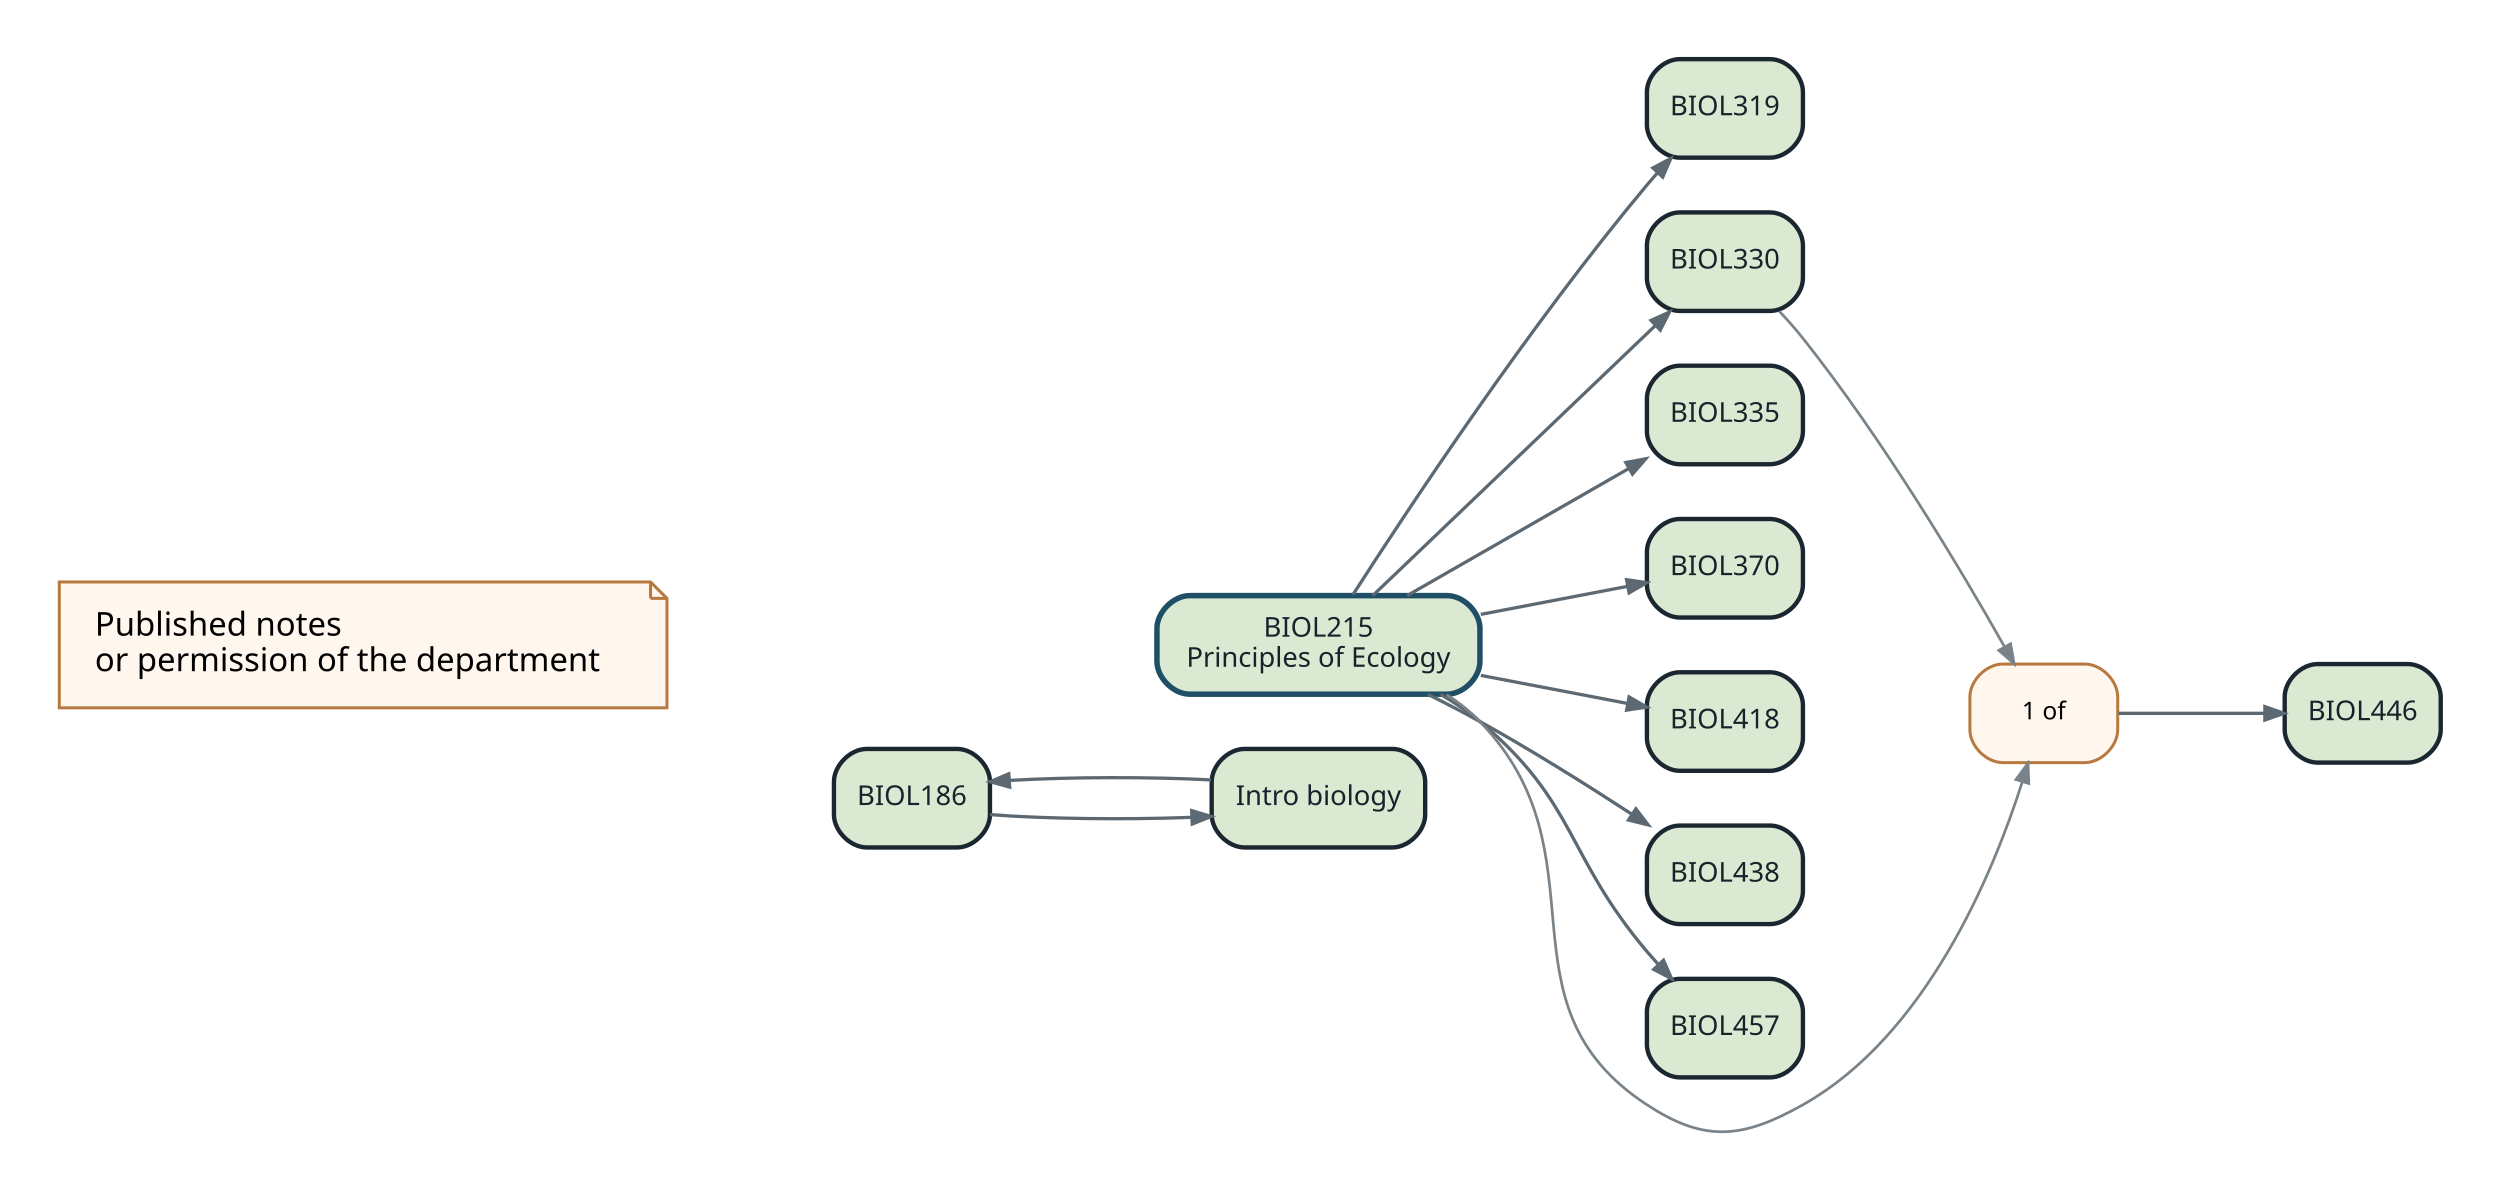
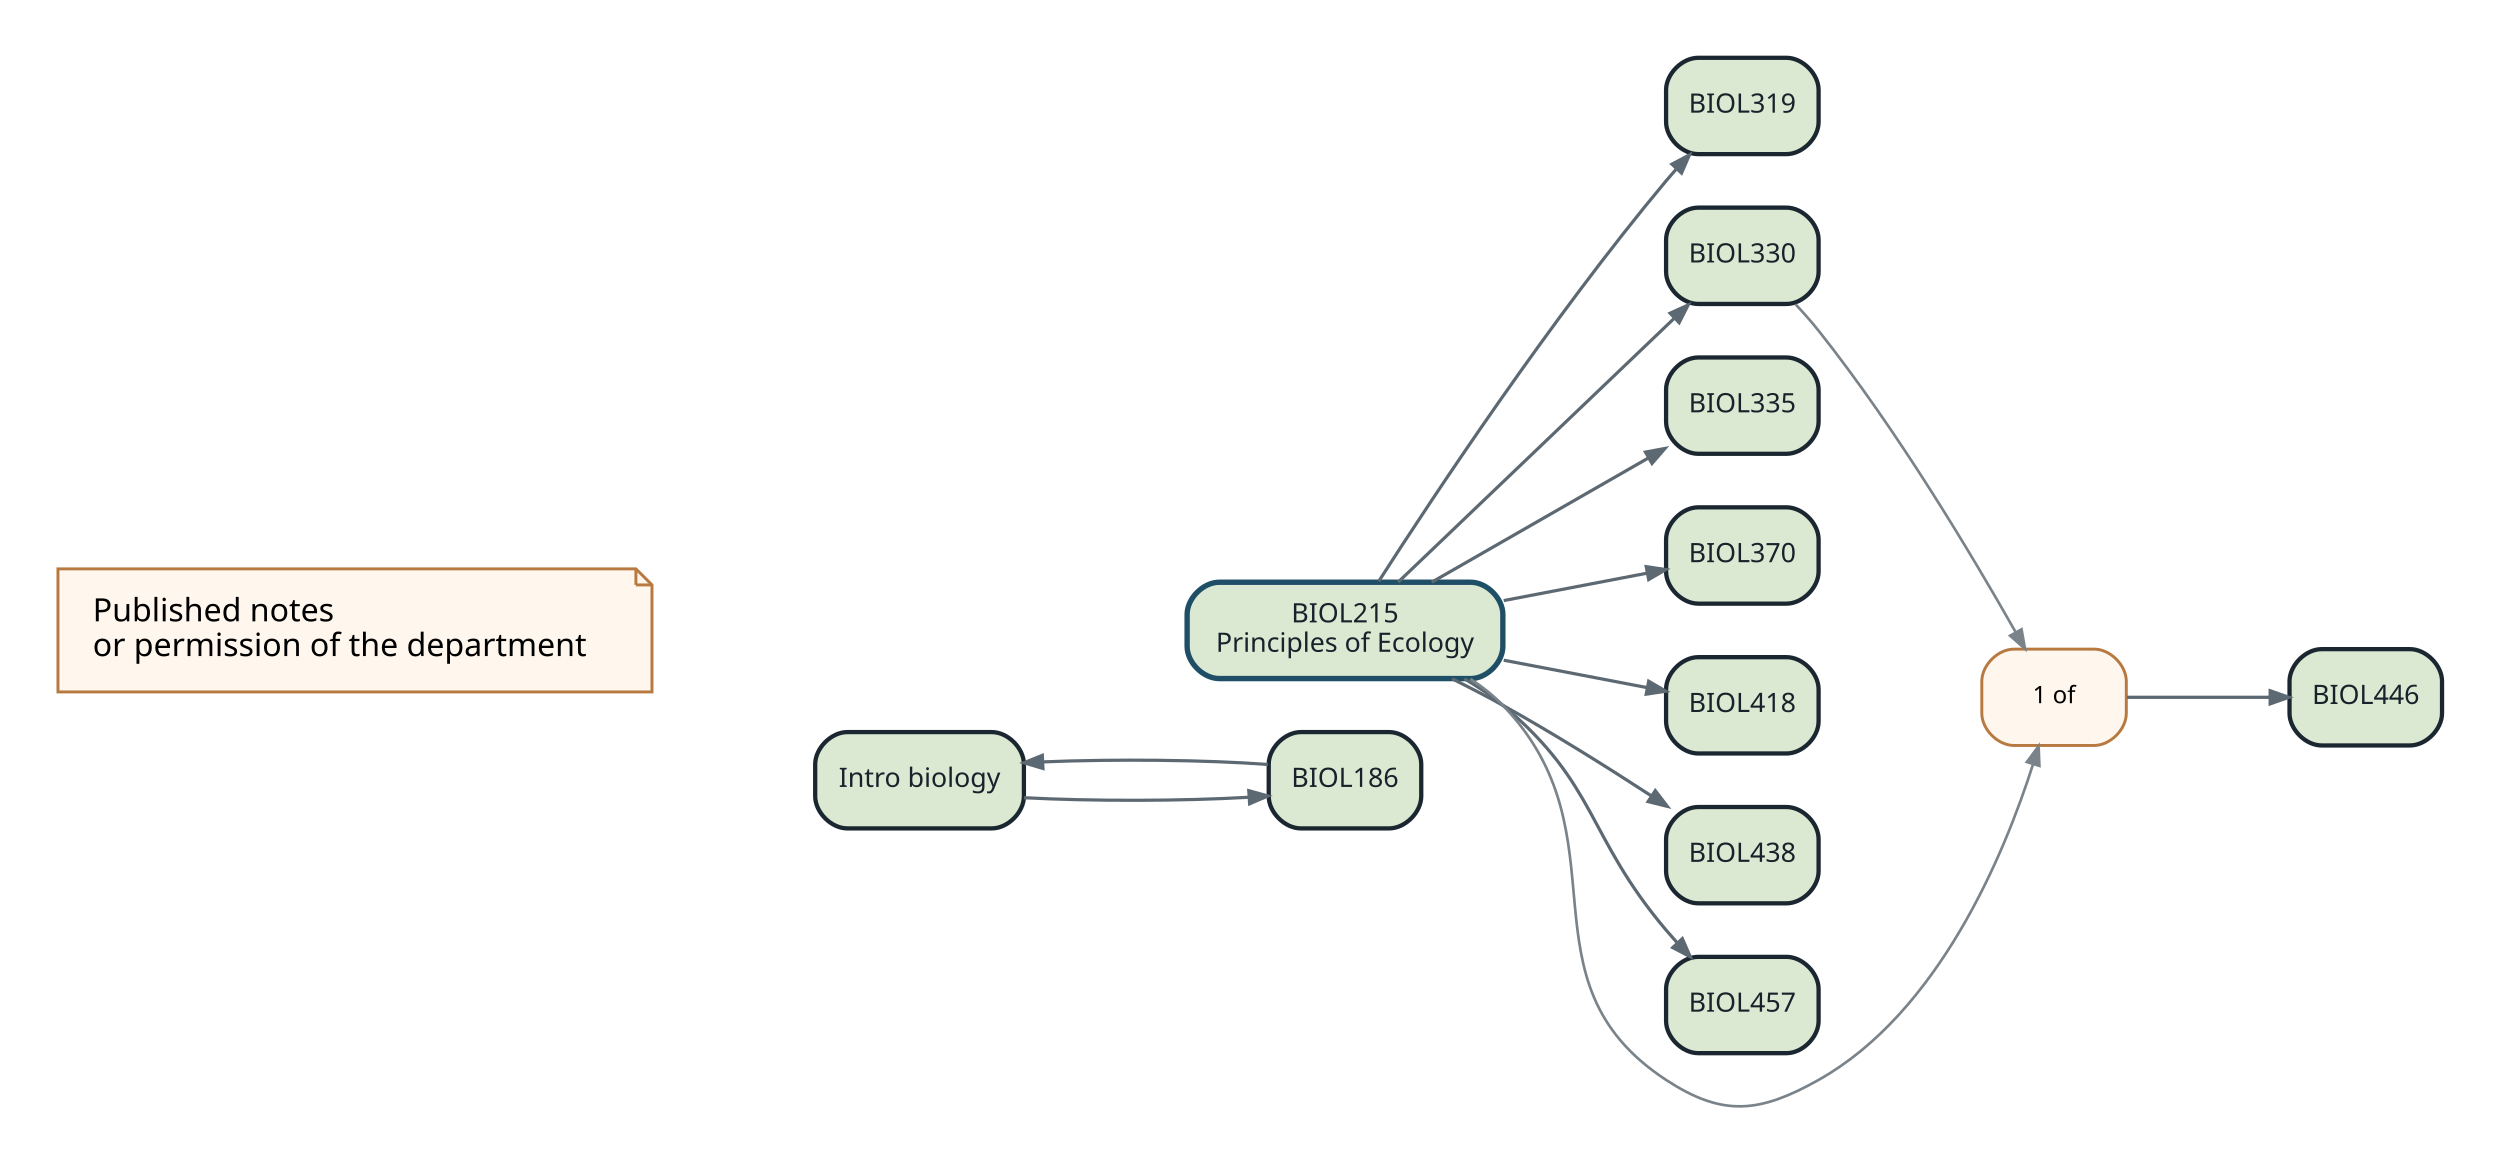
- <svg xmlns="http://www.w3.org/2000/svg" xmlns:xlink="http://www.w3.org/1999/xlink" width="913pt" height="435pt" viewBox="0.00 0.00 913.20 435.15">
+ <svg xmlns="http://www.w3.org/2000/svg" xmlns:xlink="http://www.w3.org/1999/xlink" width="934pt" height="435pt" viewBox="0.00 0.00 934.20 435.15">
  <g id="graph0" class="graph" transform="scale(1 1) rotate(0) translate(21.6 413.55)">
    <g id="node1" class="node">
      <g id="a_node1">
-         <a xlink:href="../../../courses/BIOL186.html" xlink:title="BIOL186: Physiology and Cell Biology" target="_top">
-           <path fill="#dbe8d2" stroke="#1b2730" stroke-width="1.6" d="M328,-139.95C328,-139.95 295,-139.95 295,-139.95 289,-139.95 283,-133.95 283,-127.95 283,-127.95 283,-115.95 283,-115.95 283,-109.95 289,-103.95 295,-103.95 295,-103.95 328,-103.95 328,-103.95 334,-103.95 340,-109.95 340,-115.95 340,-115.95 340,-127.95 340,-127.95 340,-133.95 334,-139.95 328,-139.95" />
-           <text text-anchor="middle" x="311.5" y="-119.45" font-family="Avenir Next" font-size="10.00" fill="#17232b">BIOL186</text>
+         <a xlink:href="../../../courses/BIOL150A.html" xlink:title="Collapsed in simplified view: BIOL150A: Modern Biology | BIOL184: Evolution and Biodiversity" target="_top">
+           <path fill="#dbe8d2" stroke="#1b2730" stroke-width="1.6" d="M349,-139.95C349,-139.95 295,-139.95 295,-139.95 289,-139.95 283,-133.95 283,-127.95 283,-127.95 283,-115.95 283,-115.95 283,-109.95 289,-103.95 295,-103.95 295,-103.95 349,-103.95 349,-103.95 355,-103.95 361,-109.95 361,-115.95 361,-115.95 361,-127.95 361,-127.95 361,-133.95 355,-139.95 349,-139.95" />
+           <text text-anchor="middle" x="322" y="-119.45" font-family="Avenir Next" font-size="10.00" fill="#17232b">Intro biology</text>
        </a>
      </g>
    </g>
    <g id="node2" class="node">
      <g id="a_node2">
-         <a xlink:href="../../../courses/BIOL150A.html" xlink:title="Collapsed in simplified view: BIOL150A: Modern Biology | BIOL184: Evolution and Biodiversity" target="_top">
-           <path fill="#dbe8d2" stroke="#1b2730" stroke-width="1.6" d="M487,-139.95C487,-139.95 433,-139.95 433,-139.95 427,-139.95 421,-133.95 421,-127.95 421,-127.95 421,-115.95 421,-115.95 421,-109.95 427,-103.95 433,-103.95 433,-103.95 487,-103.95 487,-103.95 493,-103.95 499,-109.95 499,-115.95 499,-115.95 499,-127.95 499,-127.95 499,-133.95 493,-139.95 487,-139.95" />
-           <text text-anchor="middle" x="460" y="-119.45" font-family="Avenir Next" font-size="10.00" fill="#17232b">Intro biology</text>
+         <a xlink:href="../../../courses/BIOL186.html" xlink:title="BIOL186: Physiology and Cell Biology" target="_top">
+           <path fill="#dbe8d2" stroke="#1b2730" stroke-width="1.6" d="M497.5,-139.95C497.5,-139.95 464.5,-139.95 464.5,-139.95 458.5,-139.95 452.5,-133.95 452.5,-127.95 452.5,-127.95 452.5,-115.95 452.5,-115.95 452.5,-109.95 458.5,-103.95 464.5,-103.95 464.5,-103.95 497.5,-103.95 497.5,-103.95 503.5,-103.95 509.5,-109.95 509.5,-115.95 509.5,-115.95 509.5,-127.95 509.5,-127.95 509.5,-133.95 503.5,-139.95 497.5,-139.95" />
+           <text text-anchor="middle" x="481" y="-119.45" font-family="Avenir Next" font-size="10.00" fill="#17232b">BIOL186</text>
        </a>
      </g>
    </g>
+     <g id="edge3" class="edge">
+       <path fill="none" stroke="#5d6972" stroke-width="1.2" d="M361.01,-115.42C386.61,-114.08 420.13,-114.13 445.07,-115.59" />
+       <polygon fill="#5d6972" stroke="#5d6972" stroke-width="1.2" points="445.04,-118.05 452.19,-116.07 445.36,-113.16 445.04,-118.05" />
+     </g>
    <g id="edge2" class="edge">
-       <path fill="none" stroke="#5d6972" stroke-width="1.2" d="M340.06,-115.94C360.71,-114.37 389.44,-114.04 413.49,-114.95" />
-       <polygon fill="#5d6972" stroke="#5d6972" stroke-width="1.2" points="413.69,-117.41 420.79,-115.27 413.9,-112.52 413.69,-117.41" />
-     </g>
-     <g id="edge3" class="edge">
-       <path fill="none" stroke="#5d6972" stroke-width="1.2" d="M420.79,-128.63C398.04,-129.79 369.4,-129.72 347.29,-128.45" />
-       <polygon fill="#5d6972" stroke="#5d6972" stroke-width="1.2" points="347.2,-125.98 340.06,-127.97 346.88,-130.87 347.2,-125.98" />
+       <path fill="none" stroke="#5d6972" stroke-width="1.2" d="M452.19,-127.84C428.91,-129.59 395.24,-129.92 368.11,-128.81" />
+       <polygon fill="#5d6972" stroke="#5d6972" stroke-width="1.2" points="368.11,-126.36 361.01,-128.48 367.88,-131.26 368.11,-126.36" />
    </g>
    <g id="node3" class="node">
      <g id="a_node3">
        <a xlink:href="../../../courses/BIOL215.html" xlink:title="BIOL215: Principles of Ecology" target="_top">
-           <path fill="#dbe8d2" stroke="#1f4f66" stroke-width="2" d="M507,-195.95C507,-195.95 413,-195.95 413,-195.95 407,-195.95 401,-189.95 401,-183.95 401,-183.95 401,-171.95 401,-171.95 401,-165.95 407,-159.95 413,-159.95 413,-159.95 507,-159.95 507,-159.95 513,-159.95 519,-165.95 519,-171.95 519,-171.95 519,-183.95 519,-183.95 519,-189.95 513,-195.95 507,-195.95" />
-           <text text-anchor="middle" x="460" y="-180.95" font-family="Avenir Next" font-size="10.00" fill="#17232b">BIOL215</text>
-           <text text-anchor="middle" x="460" y="-169.95" font-family="Avenir Next" font-size="10.00" fill="#17232b">Principles of Ecology</text>
+           <path fill="#dbe8d2" stroke="#1f4f66" stroke-width="2" d="M528,-195.95C528,-195.95 434,-195.95 434,-195.95 428,-195.95 422,-189.95 422,-183.95 422,-183.95 422,-171.95 422,-171.95 422,-165.95 428,-159.95 434,-159.95 434,-159.95 528,-159.95 528,-159.95 534,-159.95 540,-165.95 540,-171.95 540,-171.95 540,-183.95 540,-183.95 540,-189.95 534,-195.95 528,-195.95" />
+           <text text-anchor="middle" x="481" y="-180.95" font-family="Avenir Next" font-size="10.00" fill="#17232b">BIOL215</text>
+           <text text-anchor="middle" x="481" y="-169.95" font-family="Avenir Next" font-size="10.00" fill="#17232b">Principles of Ecology</text>
        </a>
      </g>
    </g>
    <g id="node4" class="node">
      <g id="a_node4">
        <a xlink:href="../../../courses/BIOL319.html" xlink:title="BIOL319: Marine Ecology" target="_top">
-           <path fill="#dbe8d2" stroke="#1b2730" stroke-width="1.6" d="M625,-391.95C625,-391.95 592,-391.95 592,-391.95 586,-391.95 580,-385.95 580,-379.95 580,-379.95 580,-367.95 580,-367.95 580,-361.95 586,-355.95 592,-355.95 592,-355.95 625,-355.95 625,-355.95 631,-355.95 637,-361.95 637,-367.95 637,-367.95 637,-379.95 637,-379.95 637,-385.95 631,-391.95 625,-391.95" />
-           <text text-anchor="middle" x="608.5" y="-371.45" font-family="Avenir Next" font-size="10.00" fill="#17232b">BIOL319</text>
+           <path fill="#dbe8d2" stroke="#1b2730" stroke-width="1.6" d="M646,-391.95C646,-391.95 613,-391.95 613,-391.95 607,-391.95 601,-385.95 601,-379.95 601,-379.95 601,-367.95 601,-367.95 601,-361.95 607,-355.95 613,-355.95 613,-355.95 646,-355.95 646,-355.95 652,-355.95 658,-361.95 658,-367.95 658,-367.95 658,-379.95 658,-379.95 658,-385.95 652,-391.95 646,-391.95" />
+           <text text-anchor="middle" x="629.5" y="-371.45" font-family="Avenir Next" font-size="10.00" fill="#17232b">BIOL319</text>
        </a>
      </g>
    </g>
    <g id="edge4" class="edge">
-       <path fill="none" stroke="#5d6972" stroke-width="1.2" d="M472.61,-196.3C492.93,-227.96 536.9,-294.4 580,-345.95 581.19,-347.37 582.43,-348.8 583.7,-350.23" />
-       <polygon fill="#5d6972" stroke="#5d6972" stroke-width="1.2" points="582.18,-352.19 588.73,-355.67 585.78,-348.86 582.18,-352.19" />
+       <path fill="none" stroke="#5d6972" stroke-width="1.2" d="M493.61,-196.3C513.93,-227.96 557.9,-294.4 601,-345.95 602.19,-347.37 603.43,-348.8 604.7,-350.23" />
+       <polygon fill="#5d6972" stroke="#5d6972" stroke-width="1.2" points="603.18,-352.19 609.73,-355.67 606.78,-348.86 603.18,-352.19" />
    </g>
    <g id="node5" class="node">
      <g id="a_node5">
        <a xlink:href="../../../courses/BIOL330.html" xlink:title="BIOL330: Study Design and Data Analysis" target="_top">
-           <path fill="#dbe8d2" stroke="#1b2730" stroke-width="1.6" d="M625,-335.95C625,-335.95 592,-335.95 592,-335.95 586,-335.95 580,-329.95 580,-323.95 580,-323.95 580,-311.95 580,-311.95 580,-305.95 586,-299.95 592,-299.95 592,-299.95 625,-299.95 625,-299.95 631,-299.95 637,-305.95 637,-311.95 637,-311.95 637,-323.95 637,-323.95 637,-329.95 631,-335.95 625,-335.95" />
-           <text text-anchor="middle" x="608.5" y="-315.45" font-family="Avenir Next" font-size="10.00" fill="#17232b">BIOL330</text>
+           <path fill="#dbe8d2" stroke="#1b2730" stroke-width="1.6" d="M646,-335.95C646,-335.95 613,-335.95 613,-335.95 607,-335.95 601,-329.95 601,-323.95 601,-323.95 601,-311.95 601,-311.95 601,-305.95 607,-299.95 613,-299.95 613,-299.95 646,-299.95 646,-299.95 652,-299.95 658,-305.95 658,-311.95 658,-311.95 658,-323.95 658,-323.95 658,-329.95 652,-335.95 646,-335.95" />
+           <text text-anchor="middle" x="629.5" y="-315.45" font-family="Avenir Next" font-size="10.00" fill="#17232b">BIOL330</text>
        </a>
      </g>
    </g>
    <g id="edge5" class="edge">
-       <path fill="none" stroke="#5d6972" stroke-width="1.2" d="M479.85,-195.97C506.19,-221.14 554.02,-266.84 583.06,-294.6" />
-       <polygon fill="#5d6972" stroke="#5d6972" stroke-width="1.2" points="581.5,-296.5 588.25,-299.56 584.89,-292.95 581.5,-296.5" />
+       <path fill="none" stroke="#5d6972" stroke-width="1.2" d="M500.85,-195.97C527.19,-221.14 575.02,-266.84 604.06,-294.6" />
+       <polygon fill="#5d6972" stroke="#5d6972" stroke-width="1.2" points="602.5,-296.5 609.25,-299.56 605.89,-292.95 602.5,-296.5" />
    </g>
    <g id="node6" class="node">
      <g id="a_node6">
        <a xlink:href="../../../courses/BIOL335.html" xlink:title="BIOL335: Ichthyology" target="_top">
-           <path fill="#dbe8d2" stroke="#1b2730" stroke-width="1.6" d="M625,-279.95C625,-279.95 592,-279.95 592,-279.95 586,-279.95 580,-273.95 580,-267.95 580,-267.95 580,-255.95 580,-255.95 580,-249.95 586,-243.95 592,-243.95 592,-243.95 625,-243.95 625,-243.95 631,-243.95 637,-249.95 637,-255.95 637,-255.95 637,-267.95 637,-267.95 637,-273.95 631,-279.95 625,-279.95" />
-           <text text-anchor="middle" x="608.5" y="-259.45" font-family="Avenir Next" font-size="10.00" fill="#17232b">BIOL335</text>
+           <path fill="#dbe8d2" stroke="#1b2730" stroke-width="1.6" d="M646,-279.95C646,-279.95 613,-279.95 613,-279.95 607,-279.95 601,-273.95 601,-267.95 601,-267.95 601,-255.95 601,-255.95 601,-249.95 607,-243.95 613,-243.95 613,-243.95 646,-243.95 646,-243.95 652,-243.95 658,-249.95 658,-255.95 658,-255.95 658,-267.95 658,-267.95 658,-273.95 652,-279.95 646,-279.95" />
+           <text text-anchor="middle" x="629.5" y="-259.45" font-family="Avenir Next" font-size="10.00" fill="#17232b">BIOL335</text>
        </a>
      </g>
    </g>
    <g id="edge6" class="edge">
-       <path fill="none" stroke="#5d6972" stroke-width="1.2" d="M492.43,-195.97C516.2,-209.6 548.81,-228.3 573.24,-242.31" />
-       <polygon fill="#5d6972" stroke="#5d6972" stroke-width="1.2" points="572.29,-244.59 579.59,-245.95 574.73,-240.34 572.29,-244.59" />
+       <path fill="none" stroke="#5d6972" stroke-width="1.2" d="M513.43,-195.97C537.2,-209.6 569.81,-228.3 594.24,-242.31" />
+       <polygon fill="#5d6972" stroke="#5d6972" stroke-width="1.2" points="593.29,-244.59 600.59,-245.95 595.73,-240.34 593.29,-244.59" />
    </g>
    <g id="node7" class="node">
      <g id="a_node7">
        <a xlink:href="../../../courses/BIOL370.html" xlink:title="BIOL370: Conservation Biology" target="_top">
-           <path fill="#dbe8d2" stroke="#1b2730" stroke-width="1.6" d="M625,-223.95C625,-223.95 592,-223.95 592,-223.95 586,-223.95 580,-217.95 580,-211.95 580,-211.95 580,-199.95 580,-199.95 580,-193.95 586,-187.95 592,-187.95 592,-187.95 625,-187.95 625,-187.95 631,-187.95 637,-193.95 637,-199.95 637,-199.95 637,-211.95 637,-211.95 637,-217.95 631,-223.95 625,-223.95" />
-           <text text-anchor="middle" x="608.5" y="-203.45" font-family="Avenir Next" font-size="10.00" fill="#17232b">BIOL370</text>
+           <path fill="#dbe8d2" stroke="#1b2730" stroke-width="1.6" d="M646,-223.95C646,-223.95 613,-223.95 613,-223.95 607,-223.95 601,-217.95 601,-211.95 601,-211.95 601,-199.95 601,-199.95 601,-193.95 607,-187.95 613,-187.95 613,-187.95 646,-187.95 646,-187.95 652,-187.95 658,-193.95 658,-199.95 658,-199.95 658,-211.95 658,-211.95 658,-217.95 652,-223.95 646,-223.95" />
+           <text text-anchor="middle" x="629.5" y="-203.45" font-family="Avenir Next" font-size="10.00" fill="#17232b">BIOL370</text>
        </a>
      </g>
    </g>
    <g id="edge7" class="edge">
-       <path fill="none" stroke="#5d6972" stroke-width="1.2" d="M519.32,-189.1C537.45,-192.56 556.85,-196.27 572.83,-199.33" />
-       <polygon fill="#5d6972" stroke="#5d6972" stroke-width="1.2" points="572.58,-201.77 579.91,-200.68 573.5,-196.96 572.58,-201.77" />
+       <path fill="none" stroke="#5d6972" stroke-width="1.2" d="M540.32,-189.1C558.45,-192.56 577.85,-196.27 593.83,-199.33" />
+       <polygon fill="#5d6972" stroke="#5d6972" stroke-width="1.2" points="593.58,-201.77 600.91,-200.68 594.5,-196.96 593.58,-201.77" />
    </g>
    <g id="node8" class="node">
      <g id="a_node8">
        <a xlink:href="../../../courses/BIOL418.html" xlink:title="BIOL418: Forest Ecology" target="_top">
-           <path fill="#dbe8d2" stroke="#1b2730" stroke-width="1.6" d="M625,-167.95C625,-167.95 592,-167.95 592,-167.95 586,-167.95 580,-161.95 580,-155.95 580,-155.95 580,-143.95 580,-143.95 580,-137.95 586,-131.95 592,-131.95 592,-131.95 625,-131.95 625,-131.95 631,-131.95 637,-137.95 637,-143.95 637,-143.95 637,-155.95 637,-155.95 637,-161.95 631,-167.95 625,-167.95" />
-           <text text-anchor="middle" x="608.5" y="-147.45" font-family="Avenir Next" font-size="10.00" fill="#17232b">BIOL418</text>
+           <path fill="#dbe8d2" stroke="#1b2730" stroke-width="1.6" d="M646,-167.95C646,-167.95 613,-167.95 613,-167.95 607,-167.95 601,-161.95 601,-155.95 601,-155.95 601,-143.95 601,-143.95 601,-137.95 607,-131.95 613,-131.95 613,-131.95 646,-131.95 646,-131.95 652,-131.95 658,-137.95 658,-143.95 658,-143.95 658,-155.95 658,-155.95 658,-161.95 652,-167.95 646,-167.95" />
+           <text text-anchor="middle" x="629.5" y="-147.45" font-family="Avenir Next" font-size="10.00" fill="#17232b">BIOL418</text>
        </a>
      </g>
    </g>
    <g id="edge8" class="edge">
-       <path fill="none" stroke="#5d6972" stroke-width="1.2" d="M519.32,-166.81C537.45,-163.34 556.85,-159.63 572.83,-156.58" />
-       <polygon fill="#5d6972" stroke="#5d6972" stroke-width="1.2" points="573.5,-158.95 579.91,-155.23 572.58,-154.13 573.5,-158.95" />
+       <path fill="none" stroke="#5d6972" stroke-width="1.2" d="M540.32,-166.81C558.45,-163.34 577.85,-159.63 593.83,-156.58" />
+       <polygon fill="#5d6972" stroke="#5d6972" stroke-width="1.2" points="594.5,-158.95 600.91,-155.23 593.58,-154.13 594.5,-158.95" />
    </g>
    <g id="node9" class="node">
      <g id="a_node9">
        <a xlink:href="../../../courses/BIOL438.html" xlink:title="BIOL438: Nutrient Cycling and Prokaryotes" target="_top">
-           <path fill="#dbe8d2" stroke="#1b2730" stroke-width="1.6" d="M625,-111.95C625,-111.95 592,-111.95 592,-111.95 586,-111.95 580,-105.95 580,-99.95 580,-99.95 580,-87.95 580,-87.95 580,-81.95 586,-75.95 592,-75.95 592,-75.95 625,-75.95 625,-75.95 631,-75.95 637,-81.95 637,-87.95 637,-87.95 637,-99.95 637,-99.95 637,-105.95 631,-111.95 625,-111.95" />
-           <text text-anchor="middle" x="608.5" y="-91.45" font-family="Avenir Next" font-size="10.00" fill="#17232b">BIOL438</text>
+           <path fill="#dbe8d2" stroke="#1b2730" stroke-width="1.6" d="M646,-111.95C646,-111.95 613,-111.95 613,-111.95 607,-111.95 601,-105.95 601,-99.95 601,-99.95 601,-87.95 601,-87.95 601,-81.95 607,-75.95 613,-75.95 613,-75.95 646,-75.95 646,-75.95 652,-75.95 658,-81.95 658,-87.95 658,-87.95 658,-99.95 658,-99.95 658,-105.95 652,-111.95 646,-111.95" />
+           <text text-anchor="middle" x="629.5" y="-91.45" font-family="Avenir Next" font-size="10.00" fill="#17232b">BIOL438</text>
        </a>
      </g>
    </g>
    <g id="edge9" class="edge">
-       <path fill="none" stroke="#5d6972" stroke-width="1.2" d="M500,-159.88C506.41,-156.7 512.94,-153.32 519,-149.95 537.83,-139.5 558.18,-126.73 574.61,-116.02" />
-       <polygon fill="#5d6972" stroke="#5d6972" stroke-width="1.2" points="575.97,-118.07 580.48,-112.18 573.28,-113.97 575.97,-118.07" />
+       <path fill="none" stroke="#5d6972" stroke-width="1.2" d="M521,-159.88C527.41,-156.7 533.94,-153.32 540,-149.95 558.83,-139.5 579.18,-126.73 595.61,-116.02" />
+       <polygon fill="#5d6972" stroke="#5d6972" stroke-width="1.2" points="596.97,-118.07 601.48,-112.18 594.28,-113.97 596.97,-118.07" />
    </g>
    <g id="node10" class="node">
      <g id="a_node10">
        <a xlink:href="../../../courses/BIOL457.html" xlink:title="BIOL457: Paleoecology and Environmental Change" target="_top">
-           <path fill="#dbe8d2" stroke="#1b2730" stroke-width="1.6" d="M625,-55.95C625,-55.95 592,-55.95 592,-55.95 586,-55.95 580,-49.95 580,-43.95 580,-43.95 580,-31.95 580,-31.95 580,-25.95 586,-19.95 592,-19.95 592,-19.95 625,-19.95 625,-19.95 631,-19.95 637,-25.95 637,-31.95 637,-31.95 637,-43.95 637,-43.95 637,-49.95 631,-55.95 625,-55.95" />
-           <text text-anchor="middle" x="608.5" y="-35.45" font-family="Avenir Next" font-size="10.00" fill="#17232b">BIOL457</text>
+           <path fill="#dbe8d2" stroke="#1b2730" stroke-width="1.6" d="M646,-55.95C646,-55.95 613,-55.95 613,-55.95 607,-55.95 601,-49.95 601,-43.95 601,-43.95 601,-31.95 601,-31.95 601,-25.95 607,-19.95 613,-19.95 613,-19.95 646,-19.95 646,-19.95 652,-19.95 658,-25.95 658,-31.95 658,-31.95 658,-43.95 658,-43.95 658,-49.95 652,-55.95 646,-55.95" />
+           <text text-anchor="middle" x="629.5" y="-35.45" font-family="Avenir Next" font-size="10.00" fill="#17232b">BIOL457</text>
        </a>
      </g>
    </g>
    <g id="edge13" class="edge">
-       <path fill="none" stroke="#5d6972" stroke-width="1.2" d="M504.59,-159.88C509.69,-156.92 514.62,-153.61 519,-149.95 554.4,-120.36 550.2,-101.18 580,-65.95 581.32,-64.39 582.71,-62.81 584.13,-61.24" />
-       <polygon fill="#5d6972" stroke="#5d6972" stroke-width="1.2" points="586.07,-62.75 589.05,-55.96 582.49,-59.41 586.07,-62.75" />
+       <path fill="none" stroke="#5d6972" stroke-width="1.2" d="M525.59,-159.88C530.69,-156.92 535.62,-153.61 540,-149.95 575.4,-120.36 571.2,-101.18 601,-65.95 602.32,-64.39 603.71,-62.81 605.13,-61.24" />
+       <polygon fill="#5d6972" stroke="#5d6972" stroke-width="1.2" points="607.07,-62.75 610.05,-55.96 603.49,-59.41 607.07,-62.75" />
    </g>
    <g id="node13" class="node">
-       <path fill="#fff7ee" stroke="#b7793f" stroke-width="1.1" d="M740,-170.95C740,-170.95 710,-170.95 710,-170.95 704,-170.95 698,-164.95 698,-158.95 698,-158.95 698,-146.95 698,-146.95 698,-140.95 704,-134.95 710,-134.95 710,-134.95 740,-134.95 740,-134.95 746,-134.95 752,-140.95 752,-146.95 752,-146.95 752,-158.95 752,-158.95 752,-164.95 746,-170.95 740,-170.95" />
-       <text text-anchor="middle" x="725" y="-150.75" font-family="Avenir Next" font-size="9.00">1 of</text>
+       <path fill="#fff7ee" stroke="#b7793f" stroke-width="1.1" d="M761,-170.95C761,-170.95 731,-170.95 731,-170.95 725,-170.95 719,-164.95 719,-158.95 719,-158.95 719,-146.95 719,-146.95 719,-140.95 725,-134.95 731,-134.95 731,-134.95 761,-134.95 761,-134.95 767,-134.95 773,-140.95 773,-146.95 773,-146.95 773,-158.95 773,-158.95 773,-164.95 767,-170.95 761,-170.95" />
+       <text text-anchor="middle" x="746" y="-150.75" font-family="Avenir Next" font-size="9.00">1 of</text>
    </g>
    <g id="edge10" class="edge">
-       <path fill="none" stroke="#7a8389" d="M506.86,-159.82C511.28,-156.94 515.43,-153.66 519,-149.95 566.05,-101.04 523.23,-47.15 580,-9.95 601.19,3.93 614.92,2.46 637,-9.95 681.93,-35.21 706.37,-94.12 717.14,-127.92" />
-       <polygon fill="#7a8389" stroke="#7a8389" points="714.83,-128.76 719.23,-134.73 719.52,-127.32 714.83,-128.76" />
+       <path fill="none" stroke="#7a8389" d="M527.86,-159.82C532.28,-156.94 536.43,-153.66 540,-149.95 587.05,-101.04 544.23,-47.15 601,-9.95 622.19,3.93 635.92,2.46 658,-9.95 702.93,-35.21 727.37,-94.12 738.14,-127.92" />
+       <polygon fill="#7a8389" stroke="#7a8389" points="735.83,-128.76 740.23,-134.73 740.52,-127.32 735.83,-128.76" />
    </g>
    <g id="edge11" class="edge">
-       <path fill="none" stroke="#7a8389" d="M628.42,-299.78C631.41,-296.61 634.37,-293.26 637,-289.95 666.36,-252.98 694.56,-205.71 710.54,-177.47" />
-       <polygon fill="#7a8389" stroke="#7a8389" points="712.85,-178.36 714.14,-171.06 708.57,-175.96 712.85,-178.36" />
+       <path fill="none" stroke="#7a8389" d="M649.42,-299.78C652.41,-296.61 655.37,-293.26 658,-289.95 687.36,-252.98 715.56,-205.71 731.54,-177.47" />
+       <polygon fill="#7a8389" stroke="#7a8389" points="733.85,-178.36 735.14,-171.06 729.57,-175.96 733.85,-178.36" />
    </g>
    <g id="node11" class="node">
      <g id="a_node11">
        <a xlink:href="../../../courses/BIOL446.html" xlink:title="BIOL446: Advanced Aquatic Ecology" target="_top">
-           <path fill="#dbe8d2" stroke="#1b2730" stroke-width="1.6" d="M858,-170.95C858,-170.95 825,-170.95 825,-170.95 819,-170.95 813,-164.95 813,-158.95 813,-158.95 813,-146.95 813,-146.95 813,-140.95 819,-134.95 825,-134.95 825,-134.95 858,-134.95 858,-134.95 864,-134.95 870,-140.95 870,-146.95 870,-146.95 870,-158.95 870,-158.95 870,-164.95 864,-170.95 858,-170.95" />
-           <text text-anchor="middle" x="841.5" y="-150.45" font-family="Avenir Next" font-size="10.00" fill="#17232b">BIOL446</text>
+           <path fill="#dbe8d2" stroke="#1b2730" stroke-width="1.6" d="M879,-170.95C879,-170.95 846,-170.95 846,-170.95 840,-170.95 834,-164.95 834,-158.95 834,-158.95 834,-146.95 834,-146.95 834,-140.95 840,-134.95 846,-134.95 846,-134.95 879,-134.95 879,-134.95 885,-134.95 891,-140.95 891,-146.95 891,-146.95 891,-158.95 891,-158.95 891,-164.95 885,-170.95 879,-170.95" />
+           <text text-anchor="middle" x="862.5" y="-150.45" font-family="Avenir Next" font-size="10.00" fill="#17232b">BIOL446</text>
        </a>
      </g>
    </g>
    <g id="node12" class="node">
      <polygon fill="#fff7ee" stroke="#b7793f" stroke-width="1.1" points="216,-200.95 0,-200.95 0,-154.95 222,-154.95 222,-194.95 216,-200.95" />
      <polyline fill="none" stroke="#b7793f" stroke-width="1.1" points="216,-200.95 216,-194.95 " />
      <polyline fill="none" stroke="#b7793f" stroke-width="1.1" points="222,-194.95 216,-194.95 " />
      <text text-anchor="start" x="13" y="-181.35" font-family="Avenir Next" font-size="12.00">Published notes</text>
      <text text-anchor="start" x="13" y="-168.35" font-family="Avenir Next" font-size="12.00">or permission of the department</text>
    </g>
    <g id="edge12" class="edge">
-       <path fill="none" stroke="#5d6972" stroke-width="1.2" d="M752.27,-152.95C768.1,-152.95 788.45,-152.95 805.62,-152.95" />
-       <polygon fill="#5d6972" stroke="#5d6972" stroke-width="1.2" points="805.76,-155.4 812.76,-152.95 805.76,-150.5 805.76,-155.4" />
+       <path fill="none" stroke="#5d6972" stroke-width="1.2" d="M773.27,-152.95C789.1,-152.95 809.45,-152.95 826.62,-152.95" />
+       <polygon fill="#5d6972" stroke="#5d6972" stroke-width="1.2" points="826.76,-155.4 833.76,-152.95 826.76,-150.5 826.76,-155.4" />
    </g>
  </g>
</svg>
